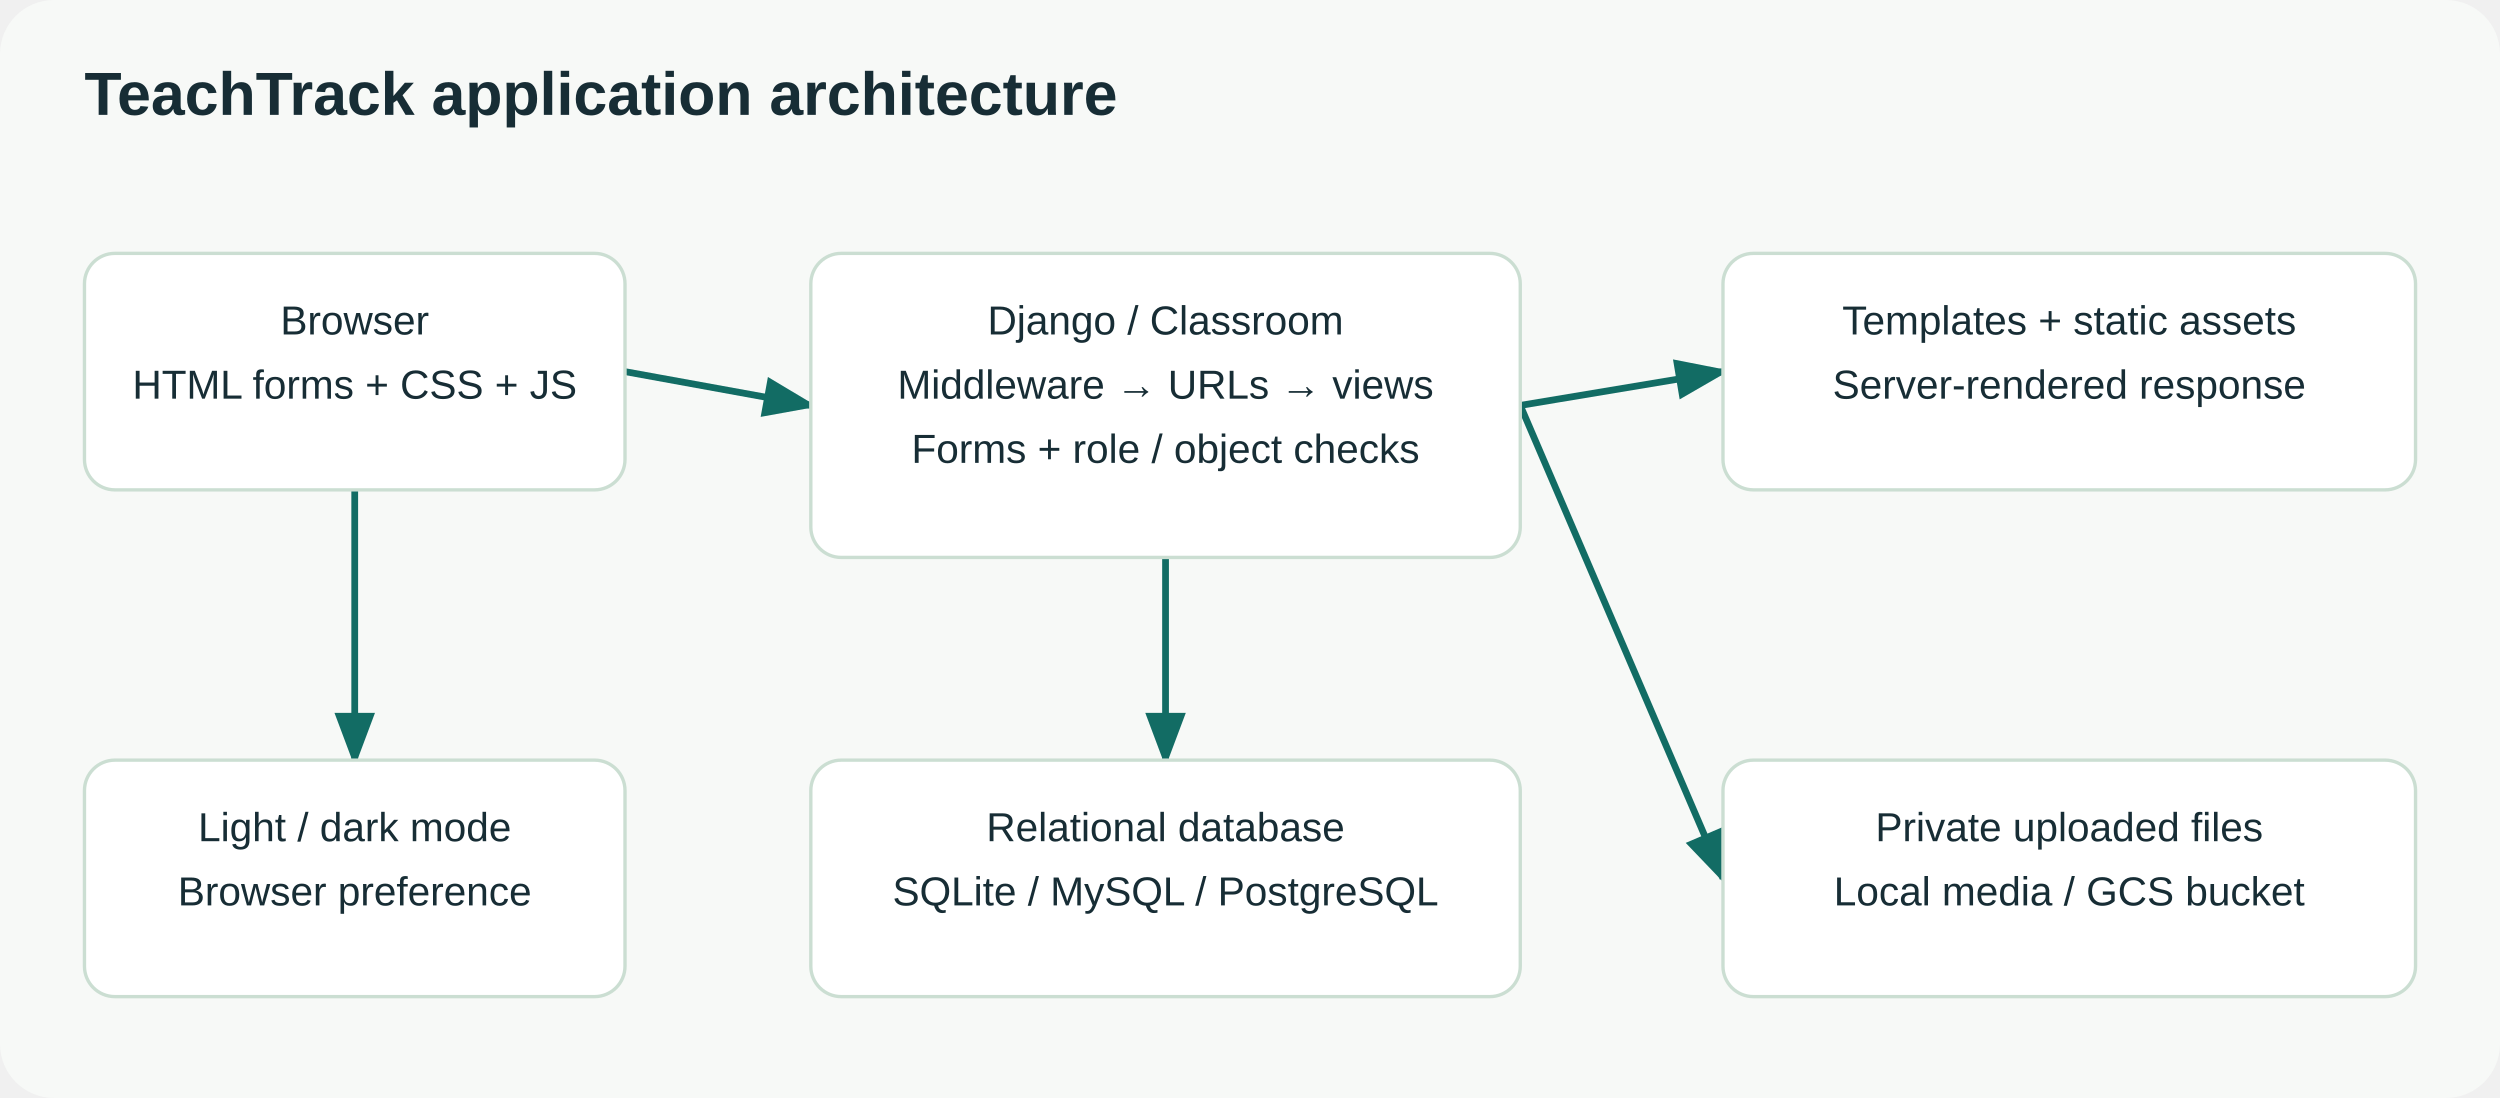
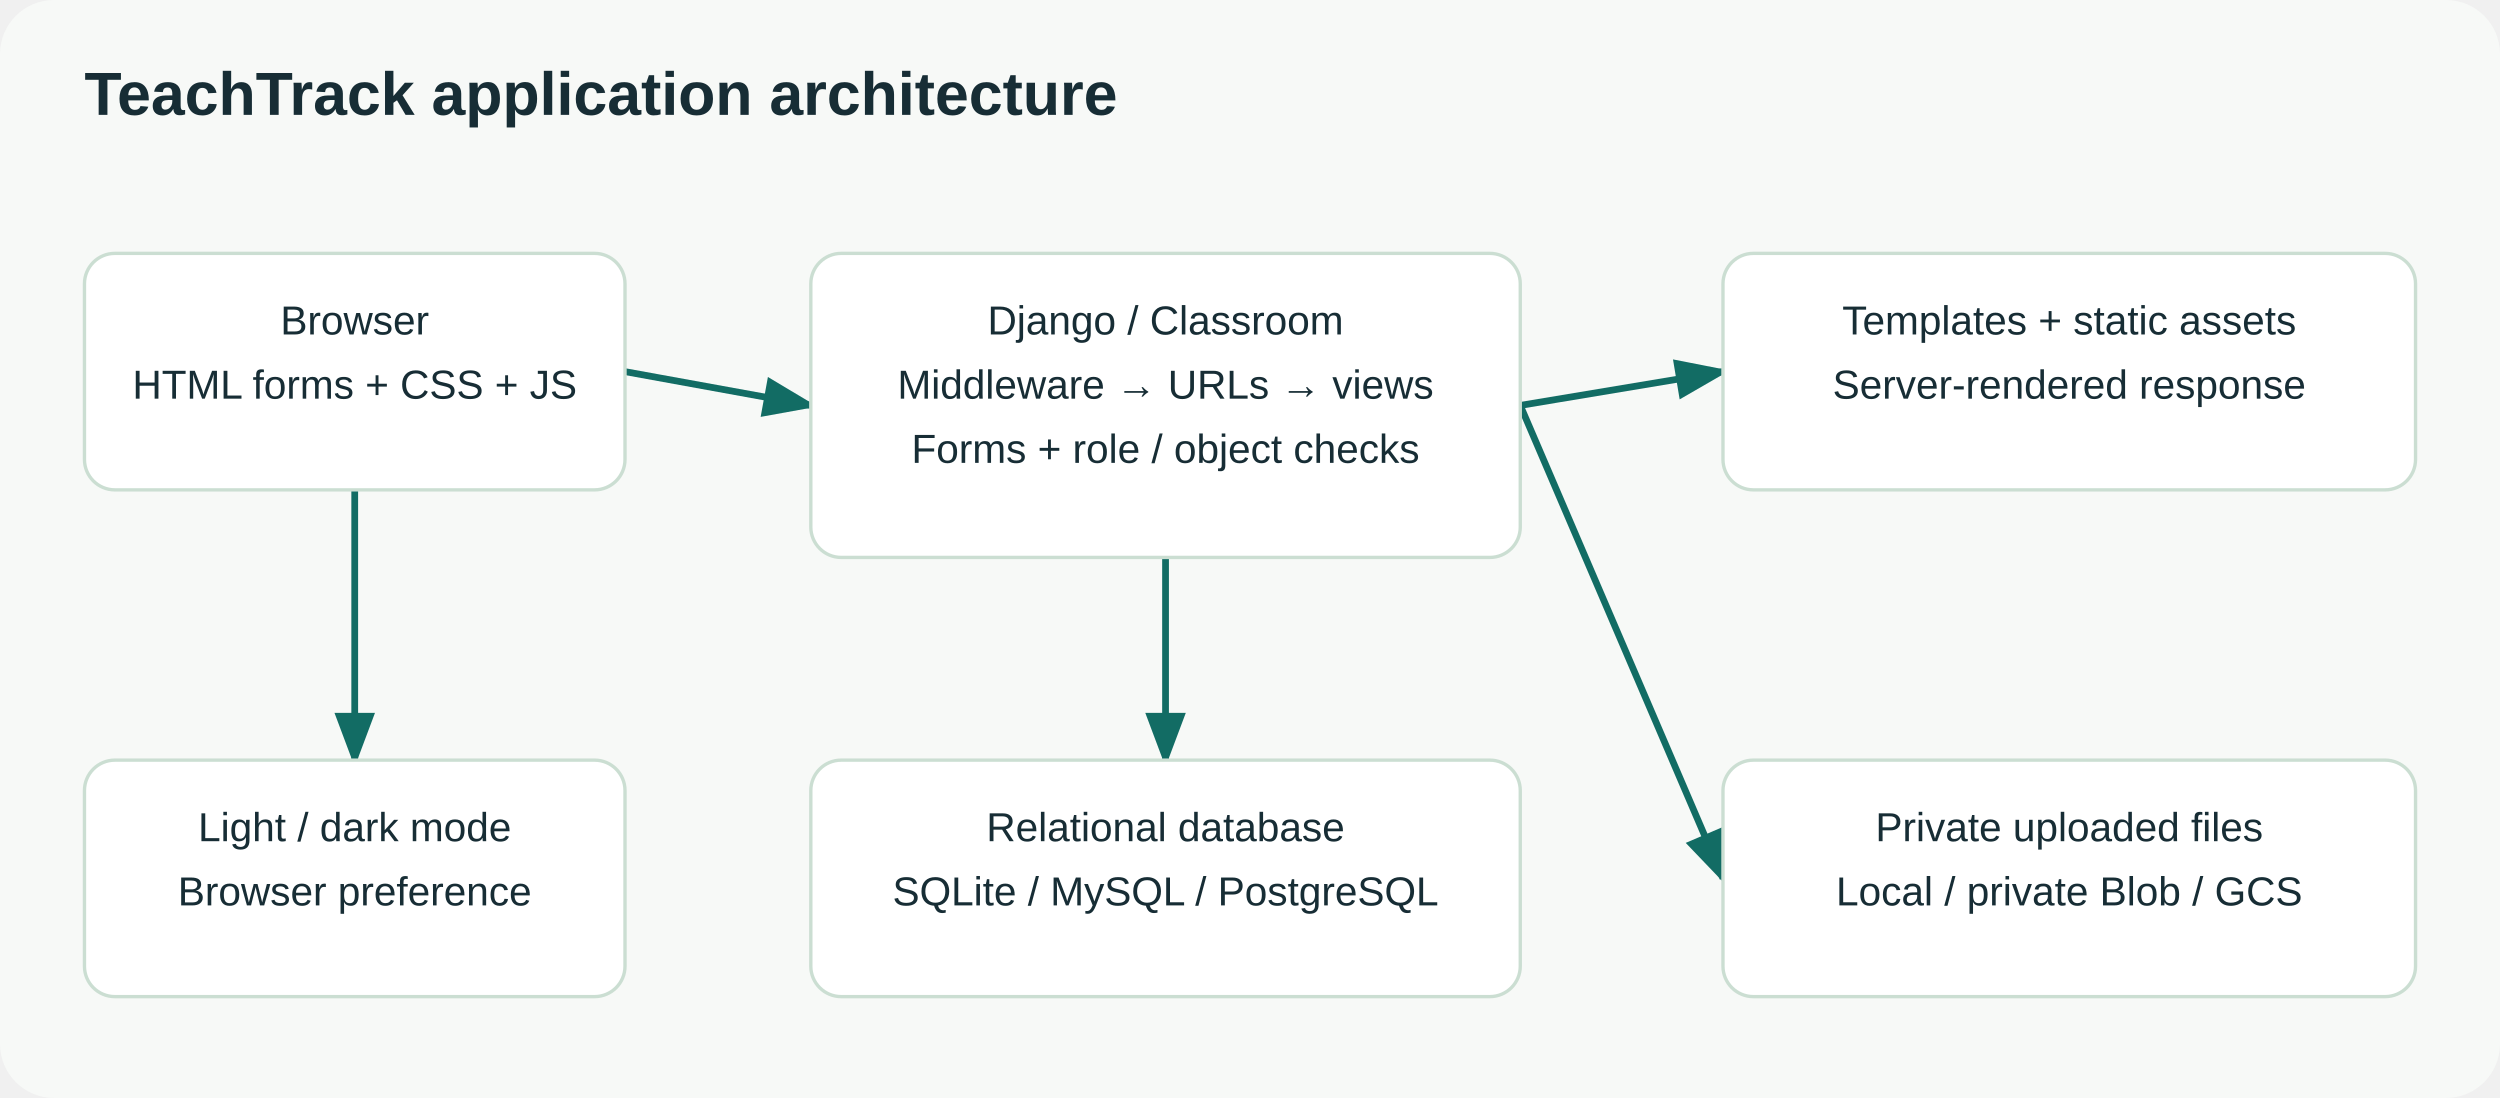
<svg xmlns="http://www.w3.org/2000/svg" viewBox="0 0 740 325" role="img" aria-label="TeachTrack application architecture">
  <defs>
    <marker id="arrow" markerWidth="9" markerHeight="9" refX="7" refY="3" orient="auto">
      <path d="M0,0 L0,6 L8,3 z" fill="#126c64" />
    </marker>
  </defs>
  <rect width="740" height="325" rx="16" fill="#f7f9f7" />
  <text x="25" y="34" font-family="Arial,sans-serif" font-size="18" font-weight="700" fill="#172d35">TeachTrack application architecture</text>
  <path d="M185,110.0 L240,120.0" stroke="#126c64" fill="none" stroke-width="2" marker-end="url(#arrow)" />
  <path d="M450,120.0 L510,110.0" stroke="#126c64" fill="none" stroke-width="2" marker-end="url(#arrow)" />
  <path d="M345.0,165 L345.0,225" stroke="#126c64" fill="none" stroke-width="2" marker-end="url(#arrow)" />
  <path d="M450,120.0 L510,260.0" stroke="#126c64" fill="none" stroke-width="2" marker-end="url(#arrow)" />
  <path d="M105.0,145 L105.0,225" stroke="#126c64" fill="none" stroke-width="2" marker-end="url(#arrow)" />
  <rect x="25" y="75" width="160" height="70" rx="9" fill="white" stroke="#cbded2" />
  <text x="105.0" y="99" text-anchor="middle" font-family="Arial,sans-serif" font-size="12" fill="#172d35">Browser</text>
  <text x="105.0" y="118" text-anchor="middle" font-family="Arial,sans-serif" font-size="12" fill="#172d35">HTML forms + CSS + JS</text>
  <rect x="240" y="75" width="210" height="90" rx="9" fill="white" stroke="#cbded2" />
  <text x="345.0" y="99" text-anchor="middle" font-family="Arial,sans-serif" font-size="12" fill="#172d35">Django / Classroom</text>
  <text x="345.0" y="118" text-anchor="middle" font-family="Arial,sans-serif" font-size="12" fill="#172d35">Middleware → URLs → views</text>
  <text x="345.0" y="137" text-anchor="middle" font-family="Arial,sans-serif" font-size="12" fill="#172d35">Forms + role / object checks</text>
  <rect x="510" y="75" width="205" height="70" rx="9" fill="white" stroke="#cbded2" />
  <text x="612.5" y="99" text-anchor="middle" font-family="Arial,sans-serif" font-size="12" fill="#172d35">Templates + static assets</text>
  <text x="612.5" y="118" text-anchor="middle" font-family="Arial,sans-serif" font-size="12" fill="#172d35">Server-rendered response</text>
  <rect x="240" y="225" width="210" height="70" rx="9" fill="white" stroke="#cbded2" />
  <text x="345.0" y="249" text-anchor="middle" font-family="Arial,sans-serif" font-size="12" fill="#172d35">Relational database</text>
  <text x="345.0" y="268" text-anchor="middle" font-family="Arial,sans-serif" font-size="12" fill="#172d35">SQLite / MySQL / PostgreSQL</text>
  <rect x="510" y="225" width="205" height="70" rx="9" fill="white" stroke="#cbded2" />
  <text x="612.5" y="249" text-anchor="middle" font-family="Arial,sans-serif" font-size="12" fill="#172d35">Private uploaded files</text>
-   <text x="612.5" y="268" text-anchor="middle" font-family="Arial,sans-serif" font-size="12" fill="#172d35">Local media / GCS bucket</text>
+   <text x="612.5" y="268" text-anchor="middle" font-family="Arial,sans-serif" font-size="12" fill="#172d35">Local / private Blob / GCS</text>
  <rect x="25" y="225" width="160" height="70" rx="9" fill="white" stroke="#cbded2" />
  <text x="105.0" y="249" text-anchor="middle" font-family="Arial,sans-serif" font-size="12" fill="#172d35">Light / dark mode</text>
  <text x="105.0" y="268" text-anchor="middle" font-family="Arial,sans-serif" font-size="12" fill="#172d35">Browser preference</text>
</svg>
